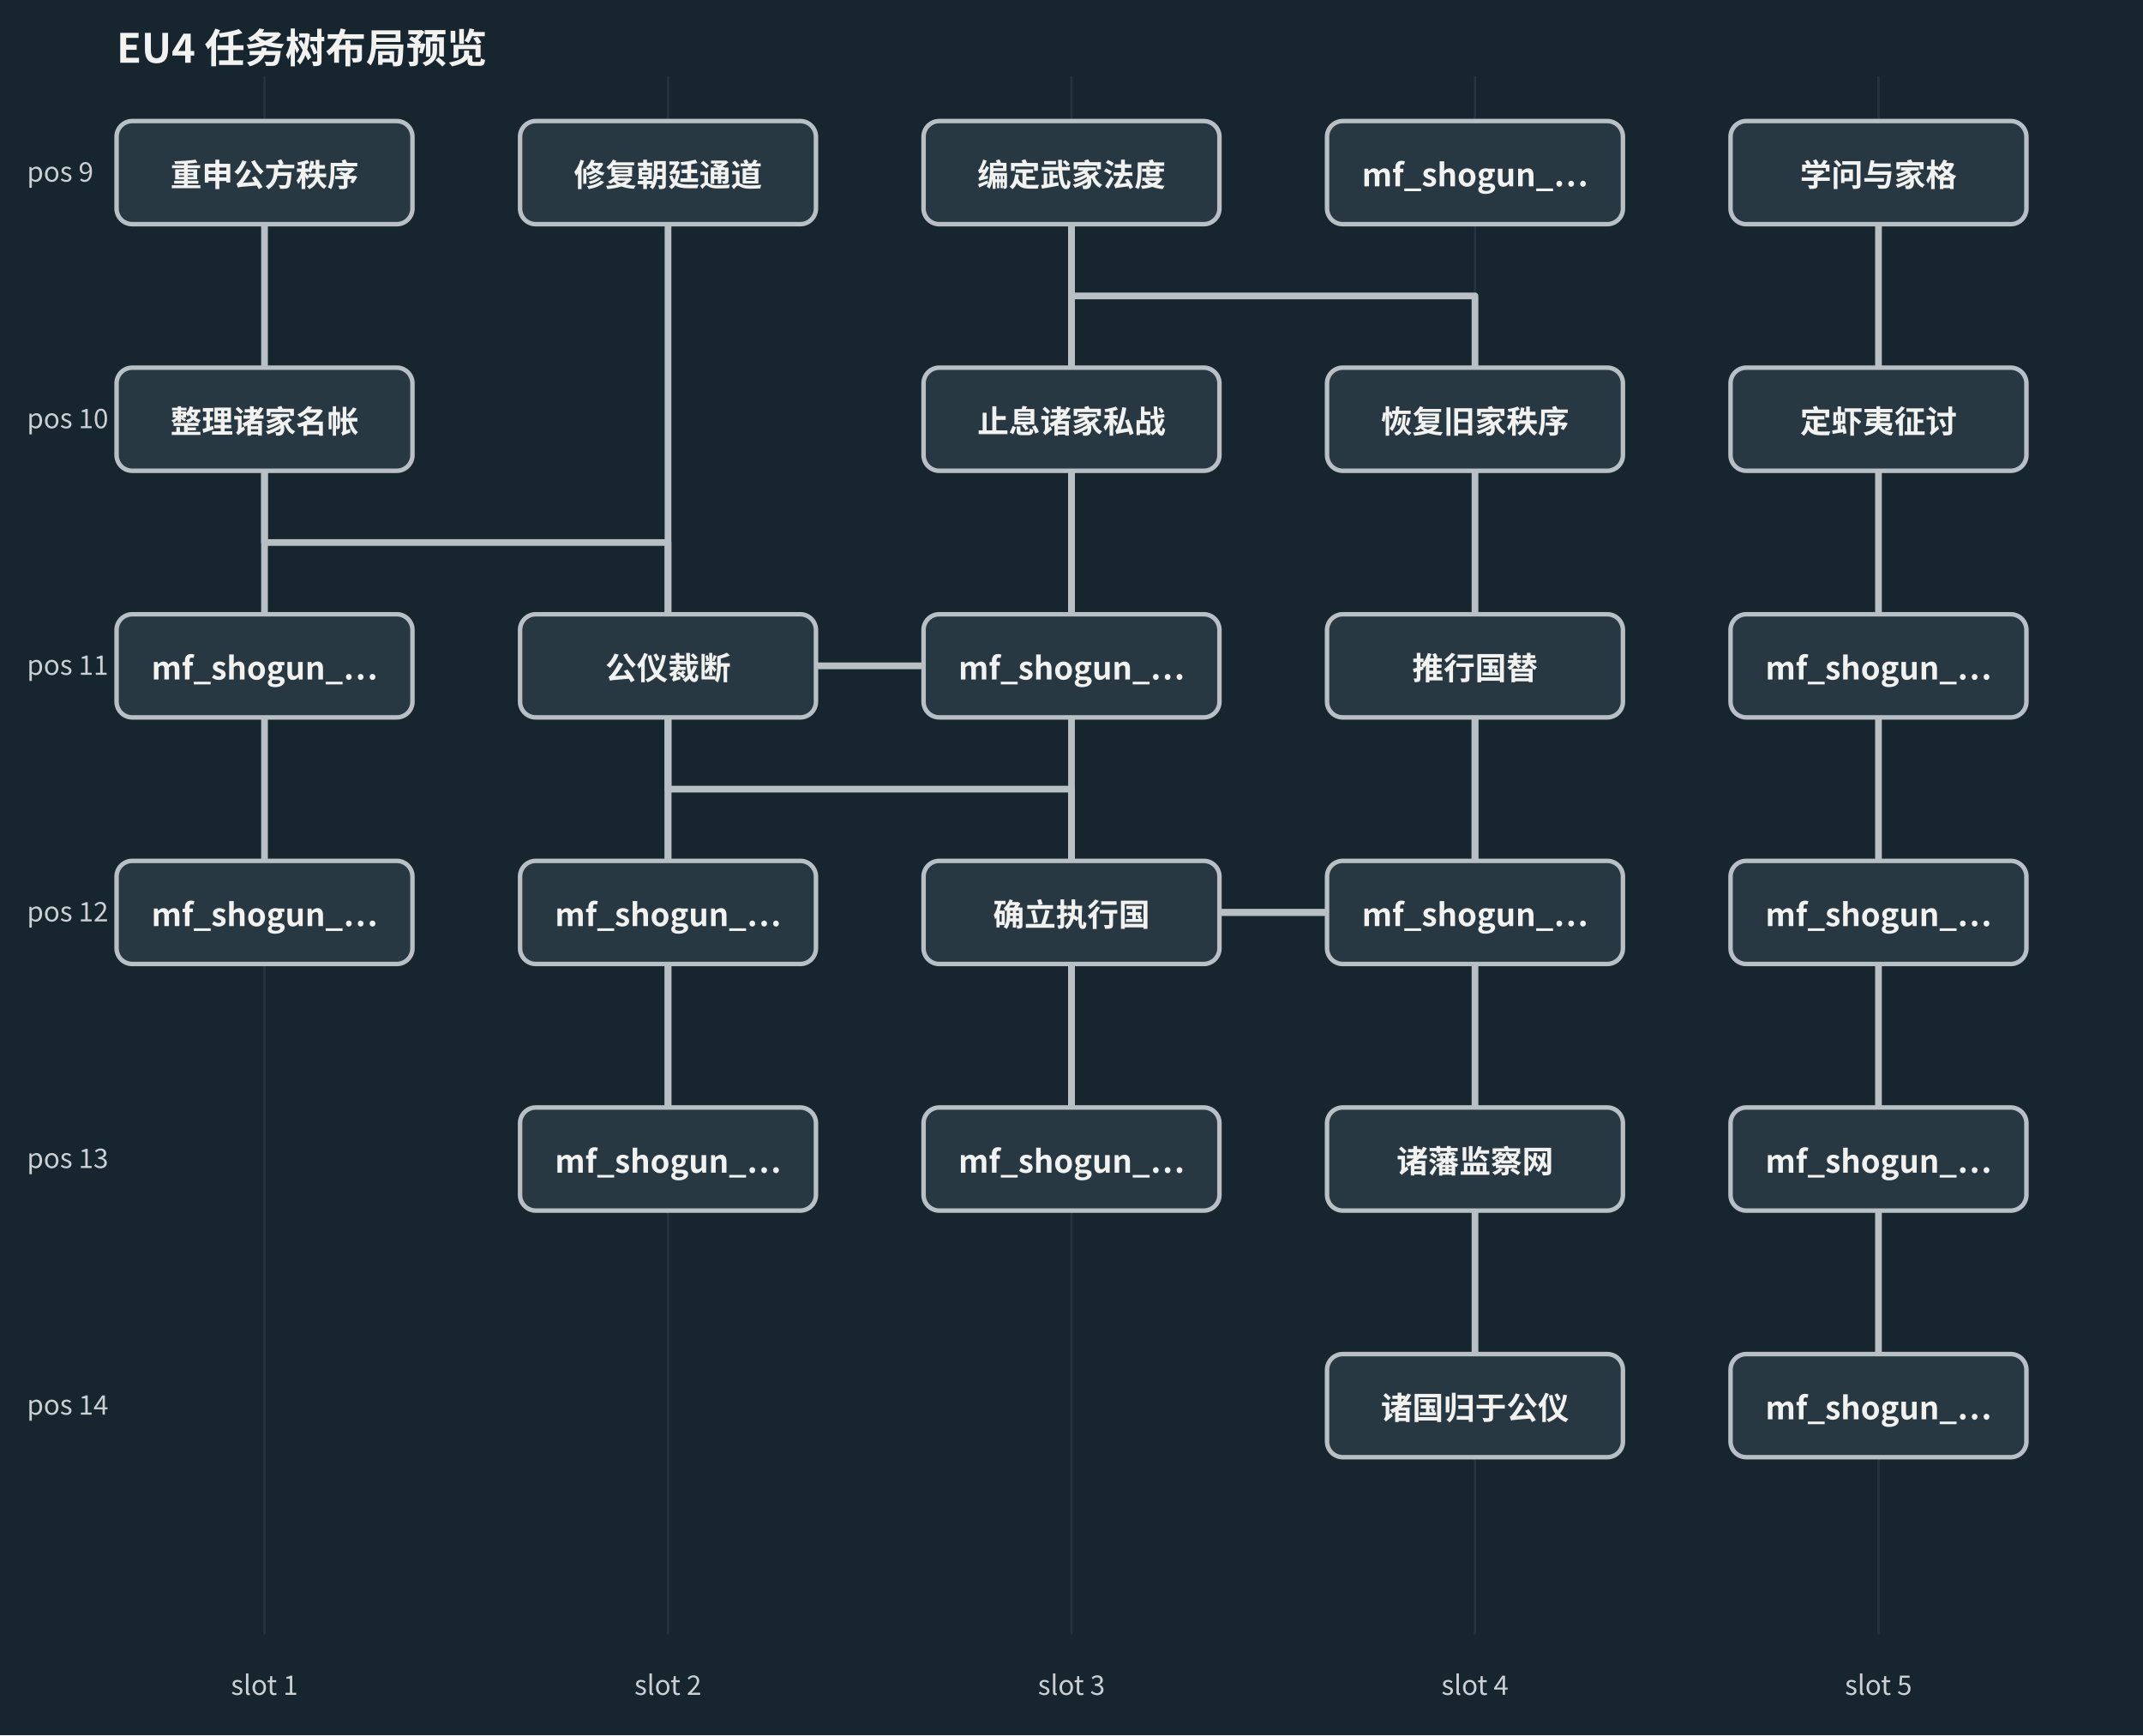
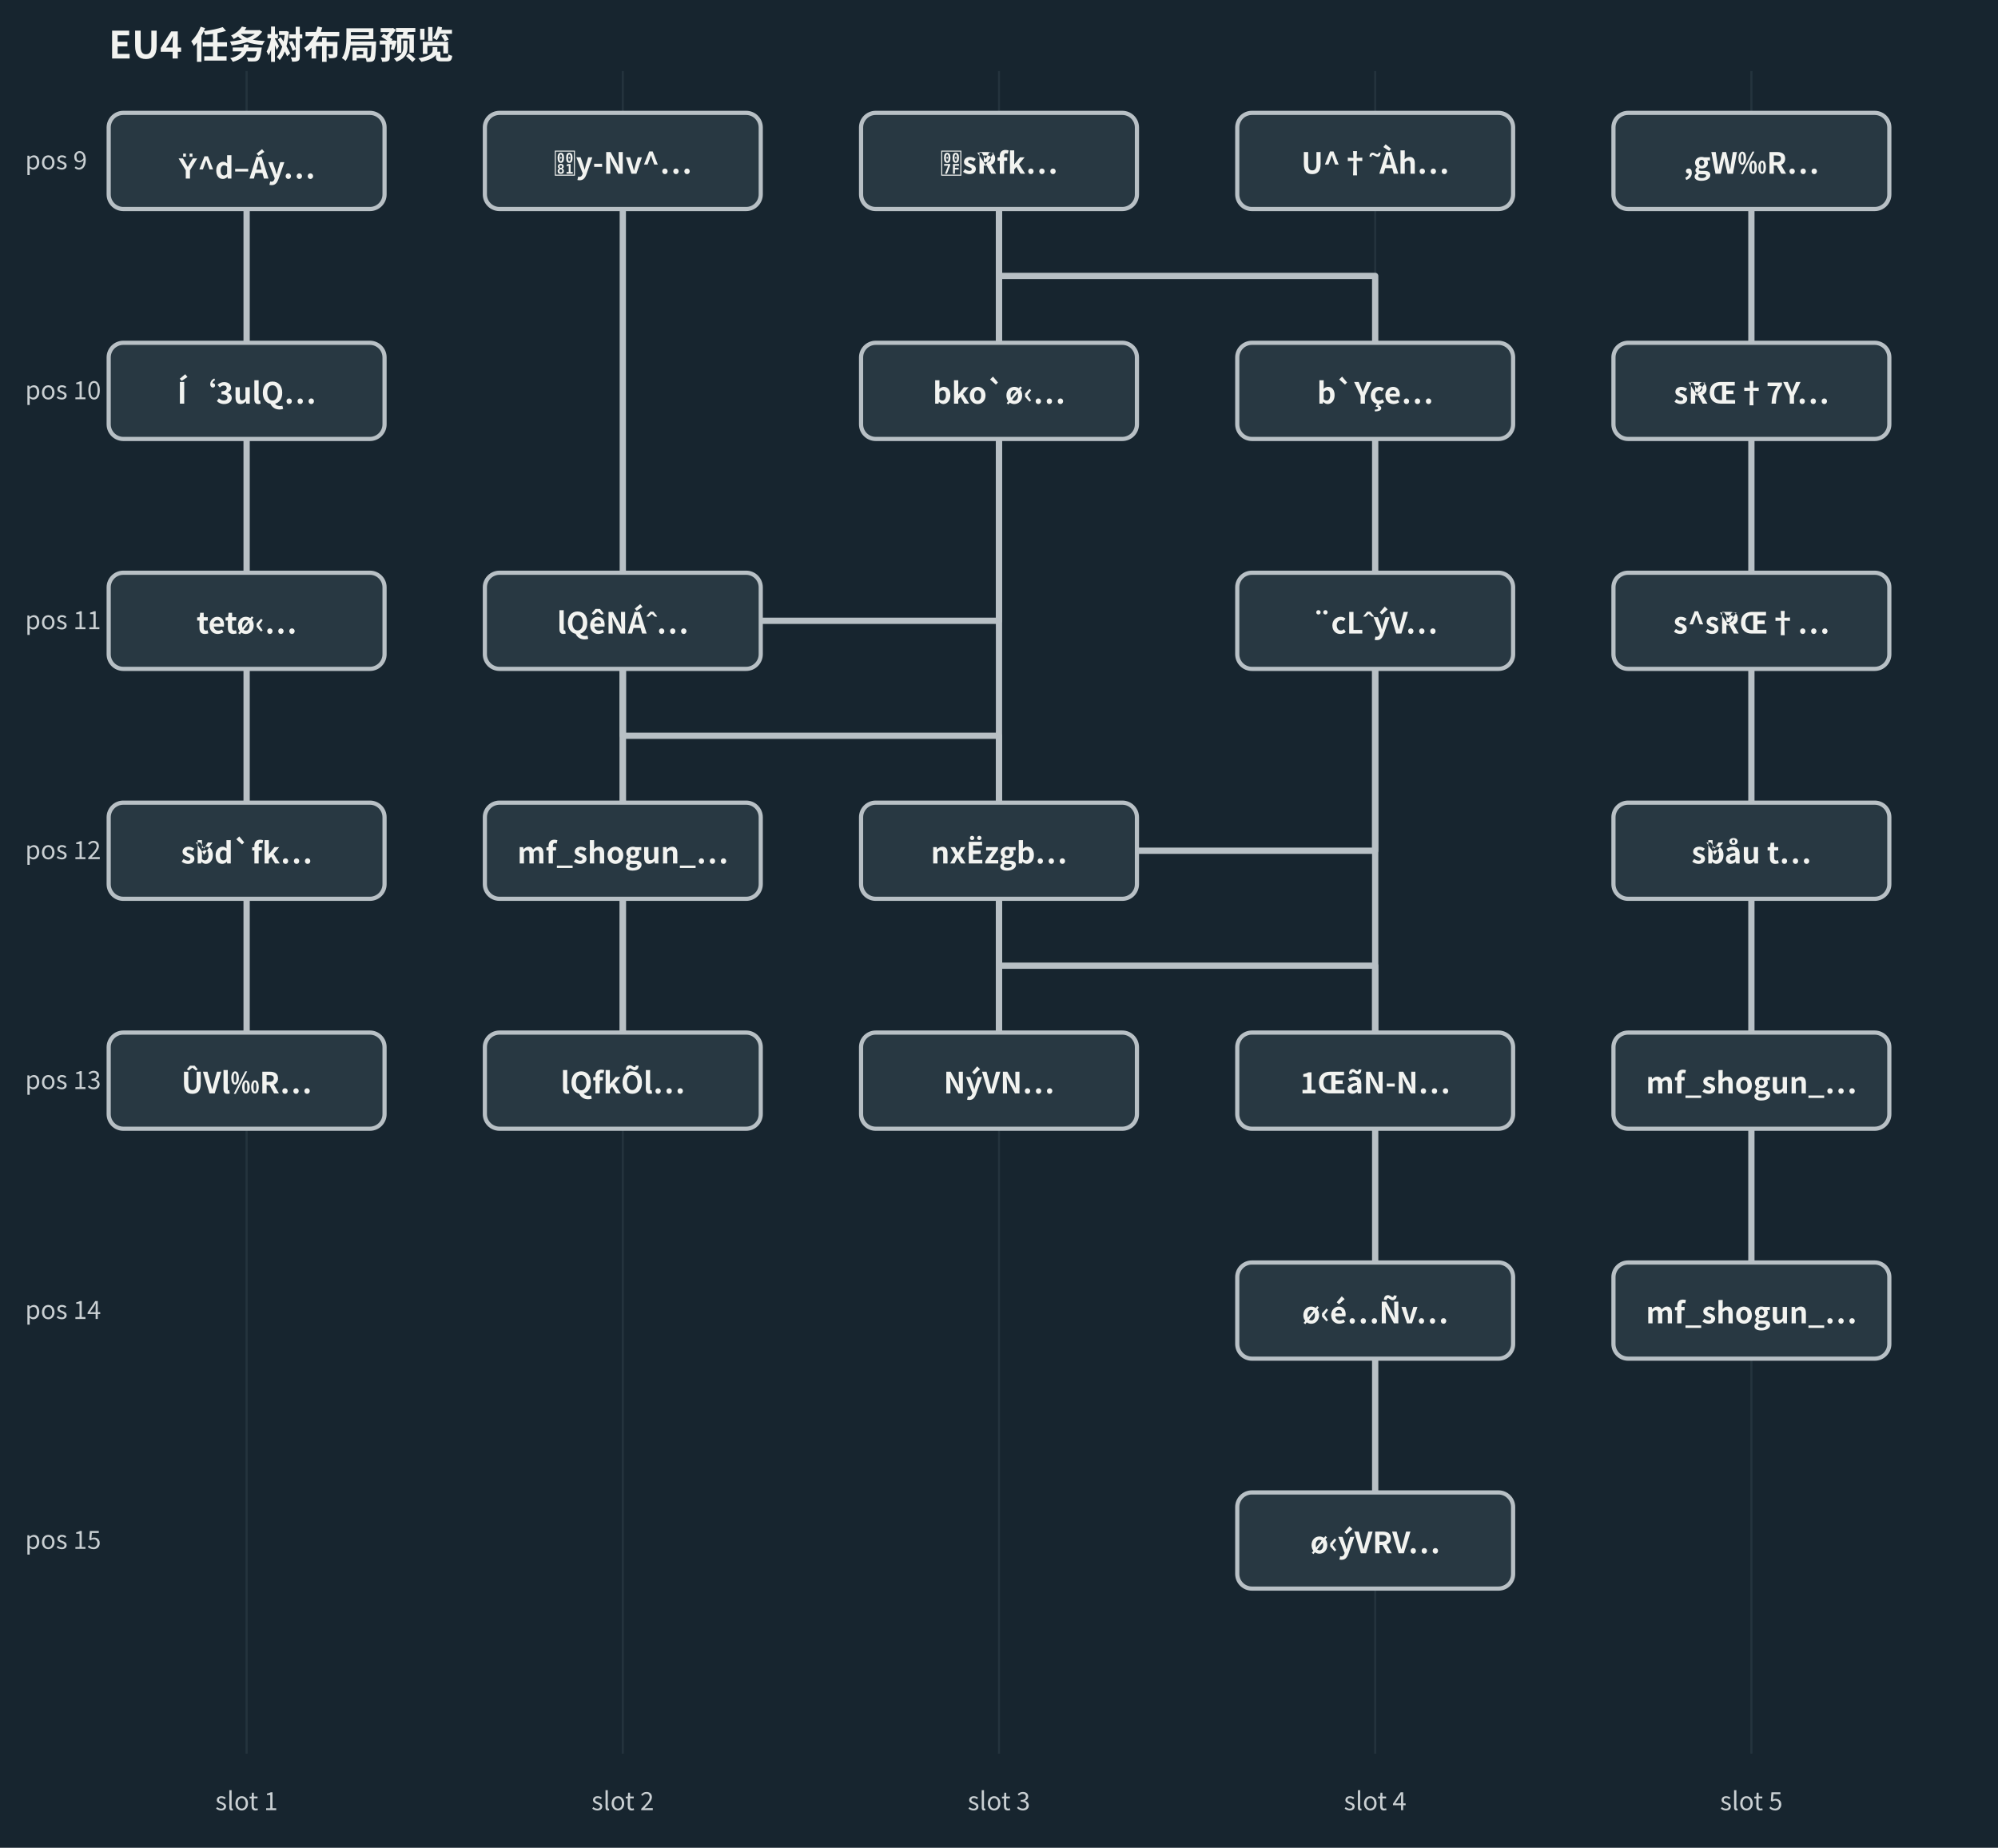
- <svg xmlns="http://www.w3.org/2000/svg" width="956" height="774" viewBox="0 0 956 774">
+ <svg xmlns="http://www.w3.org/2000/svg" width="956" height="884" viewBox="0 0 956 884">
  <style>
text{font-family:'Microsoft YaHei','Noto Sans CJK SC',Arial,sans-serif;}
.bg{fill:#17252f;}
.grid{stroke:#34444e;stroke-width:1;opacity:.45;}
.edge{fill:none;stroke:#b8c0c5;stroke-width:3;stroke-linecap:round;stroke-linejoin:round;}
.node{fill:#283842;stroke:#b8c0c5;stroke-width:2;rx:7;}
.nodeText{fill:#f2f3f0;font-size:14px;font-weight:700;text-anchor:middle;dominant-baseline:central;}
.caption{fill:#cad0d3;font-size:12px;}
.title{fill:#f2f3f0;font-size:18px;font-weight:700;}
</style>
  <rect class="bg" x="0" y="0" width="100%" height="100%" />
  <text class="title" x="52" y="28">EU4 任务树布局预览</text>
-   <line class="grid" x1="118.0" y1="34" x2="118.0" y2="729" />
-   <text class="caption" x="103.0" y="756">slot 1</text>
-   <line class="grid" x1="298.0" y1="34" x2="298.0" y2="729" />
-   <text class="caption" x="283.0" y="756">slot 2</text>
-   <line class="grid" x1="478.0" y1="34" x2="478.0" y2="729" />
-   <text class="caption" x="463.0" y="756">slot 3</text>
-   <line class="grid" x1="658.0" y1="34" x2="658.0" y2="729" />
-   <text class="caption" x="643.0" y="756">slot 4</text>
-   <line class="grid" x1="838.0" y1="34" x2="838.0" y2="729" />
-   <text class="caption" x="823.0" y="756">slot 5</text>
+   <line class="grid" x1="118.0" y1="34" x2="118.0" y2="839" />
+   <text class="caption" x="103.0" y="866">slot 1</text>
+   <line class="grid" x1="298.0" y1="34" x2="298.0" y2="839" />
+   <text class="caption" x="283.0" y="866">slot 2</text>
+   <line class="grid" x1="478.0" y1="34" x2="478.0" y2="839" />
+   <text class="caption" x="463.0" y="866">slot 3</text>
+   <line class="grid" x1="658.0" y1="34" x2="658.0" y2="839" />
+   <text class="caption" x="643.0" y="866">slot 4</text>
+   <line class="grid" x1="838.0" y1="34" x2="838.0" y2="839" />
+   <text class="caption" x="823.0" y="866">slot 5</text>
  <text class="caption" x="12" y="81.0">pos 9</text>
  <text class="caption" x="12" y="191.0">pos 10</text>
  <text class="caption" x="12" y="301.0">pos 11</text>
  <text class="caption" x="12" y="411.0">pos 12</text>
  <text class="caption" x="12" y="521.0">pos 13</text>
  <text class="caption" x="12" y="631.0">pos 14</text>
+   <text class="caption" x="12" y="741.0">pos 15</text>
  <polyline class="edge" points="118.0,100.0 118.0,132.0 118.0,132.0 118.0,164.0" />
  <polyline class="edge" points="118.0,210.0 118.0,242.0 118.0,242.0 118.0,274.0" />
  <polyline class="edge" points="118.0,320.0 118.0,352.0 118.0,352.0 118.0,384.0" />
+   <polyline class="edge" points="118.0,430.0 118.0,462.0 118.0,462.0 118.0,494.0" />
  <polyline class="edge" points="298.0,100.0 298.0,187.0 298.0,187.0 298.0,274.0" />
-   <polyline class="edge" points="118.0,210.0 118.0,242.0 298.0,242.0 298.0,274.0" />
  <polyline class="edge" points="298.0,320.0 298.0,352.0 298.0,352.0 298.0,384.0" />
  <polyline class="edge" points="298.0,430.0 298.0,462.0 298.0,462.0 298.0,494.0" />
  <polyline class="edge" points="478.0,100.0 478.0,297.0 298.0,297.0 298.0,494.0" />
  <polyline class="edge" points="478.0,100.0 478.0,132.0 478.0,132.0 478.0,164.0" />
-   <polyline class="edge" points="478.0,210.0 478.0,242.0 478.0,242.0 478.0,274.0" />
-   <polyline class="edge" points="478.0,320.0 478.0,352.0 478.0,352.0 478.0,384.0" />
+   <polyline class="edge" points="478.0,210.0 478.0,297.0 478.0,297.0 478.0,384.0" />
  <polyline class="edge" points="298.0,320.0 298.0,352.0 478.0,352.0 478.0,384.0" />
  <polyline class="edge" points="478.0,430.0 478.0,462.0 478.0,462.0 478.0,494.0" />
  <polyline class="edge" points="658.0,320.0 658.0,407.0 478.0,407.0 478.0,494.0" />
  <polyline class="edge" points="478.0,100.0 478.0,132.0 658.0,132.0 658.0,164.0" />
  <polyline class="edge" points="658.0,210.0 658.0,242.0 658.0,242.0 658.0,274.0" />
-   <polyline class="edge" points="658.0,320.0 658.0,352.0 658.0,352.0 658.0,384.0" />
-   <polyline class="edge" points="478.0,430.0 478.0,407.0 658.0,407.0 658.0,384.0" />
-   <polyline class="edge" points="658.0,430.0 658.0,462.0 658.0,462.0 658.0,494.0" />
+   <polyline class="edge" points="658.0,320.0 658.0,407.0 658.0,407.0 658.0,494.0" />
+   <polyline class="edge" points="478.0,430.0 478.0,462.0 658.0,462.0 658.0,494.0" />
  <polyline class="edge" points="658.0,540.0 658.0,572.0 658.0,572.0 658.0,604.0" />
+   <polyline class="edge" points="658.0,650.0 658.0,682.0 658.0,682.0 658.0,714.0" />
  <polyline class="edge" points="838.0,100.0 838.0,132.0 838.0,132.0 838.0,164.0" />
  <polyline class="edge" points="838.0,210.0 838.0,242.0 838.0,242.0 838.0,274.0" />
  <polyline class="edge" points="838.0,320.0 838.0,352.0 838.0,352.0 838.0,384.0" />
  <polyline class="edge" points="838.0,430.0 838.0,462.0 838.0,462.0 838.0,494.0" />
  <polyline class="edge" points="838.0,540.0 838.0,572.0 838.0,572.0 838.0,604.0" />
  <g>
    <rect class="node" x="52.0" y="54.0" width="132" height="46" />
-     <text class="nodeText" x="118.0" y="77.0">重申公方秩序</text>
+     <text class="nodeText" x="118.0" y="77.0">Ÿ^d–Áy…</text>
  </g>
  <g>
    <rect class="node" x="52.0" y="164.0" width="132" height="46" />
-     <text class="nodeText" x="118.0" y="187.0">整理诸家名帐</text>
+     <text class="nodeText" x="118.0" y="187.0">Í‘3ulQ…</text>
  </g>
  <g>
    <rect class="node" x="52.0" y="274.0" width="132" height="46" />
-     <text class="nodeText" x="118.0" y="297.0">mf_shogun_…</text>
+     <text class="nodeText" x="118.0" y="297.0">tetø‹…</text>
  </g>
  <g>
    <rect class="node" x="52.0" y="384.0" width="132" height="46" />
-     <text class="nodeText" x="118.0" y="407.0">mf_shogun_…</text>
+     <text class="nodeText" x="118.0" y="407.0">šbd`fk…</text>
+   </g>
+   <g>
+     <rect class="node" x="52.0" y="494.0" width="132" height="46" />
+     <text class="nodeText" x="118.0" y="517.0">ÛVl‰R…</text>
  </g>
  <g>
    <rect class="node" x="232.0" y="54.0" width="132" height="46" />
-     <text class="nodeText" x="298.0" y="77.0">修复朝廷通道</text>
+     <text class="nodeText" x="298.0" y="77.0">y-Nv^…</text>
  </g>
  <g>
    <rect class="node" x="232.0" y="274.0" width="132" height="46" />
-     <text class="nodeText" x="298.0" y="297.0">公仪裁断</text>
+     <text class="nodeText" x="298.0" y="297.0">lQêNÁˆ…</text>
  </g>
  <g>
    <rect class="node" x="232.0" y="384.0" width="132" height="46" />
    <text class="nodeText" x="298.0" y="407.0">mf_shogun_…</text>
  </g>
  <g>
    <rect class="node" x="232.0" y="494.0" width="132" height="46" />
-     <text class="nodeText" x="298.0" y="517.0">mf_shogun_…</text>
+     <text class="nodeText" x="298.0" y="517.0">lQfkÕl…</text>
  </g>
  <g>
    <rect class="node" x="412.0" y="54.0" width="132" height="46" />
-     <text class="nodeText" x="478.0" y="77.0">编定武家法度</text>
+     <text class="nodeText" x="478.0" y="77.0">šRfk…</text>
  </g>
  <g>
    <rect class="node" x="412.0" y="164.0" width="132" height="46" />
-     <text class="nodeText" x="478.0" y="187.0">止息诸家私战</text>
-   </g>
-   <g>
-     <rect class="node" x="412.0" y="274.0" width="132" height="46" />
-     <text class="nodeText" x="478.0" y="297.0">mf_shogun_…</text>
+     <text class="nodeText" x="478.0" y="187.0">bko`ø‹…</text>
  </g>
  <g>
    <rect class="node" x="412.0" y="384.0" width="132" height="46" />
-     <text class="nodeText" x="478.0" y="407.0">确立执行国</text>
+     <text class="nodeText" x="478.0" y="407.0">nxËzgb…</text>
  </g>
  <g>
    <rect class="node" x="412.0" y="494.0" width="132" height="46" />
-     <text class="nodeText" x="478.0" y="517.0">mf_shogun_…</text>
+     <text class="nodeText" x="478.0" y="517.0">NýVN…</text>
  </g>
  <g>
    <rect class="node" x="592.0" y="54.0" width="132" height="46" />
-     <text class="nodeText" x="658.0" y="77.0">mf_shogun_…</text>
+     <text class="nodeText" x="658.0" y="77.0">U^†˜Àh…</text>
  </g>
  <g>
    <rect class="node" x="592.0" y="164.0" width="132" height="46" />
-     <text class="nodeText" x="658.0" y="187.0">恢复旧家秩序</text>
+     <text class="nodeText" x="658.0" y="187.0">b`Yçe…</text>
  </g>
  <g>
    <rect class="node" x="592.0" y="274.0" width="132" height="46" />
-     <text class="nodeText" x="658.0" y="297.0">推行国替</text>
-   </g>
-   <g>
-     <rect class="node" x="592.0" y="384.0" width="132" height="46" />
-     <text class="nodeText" x="658.0" y="407.0">mf_shogun_…</text>
+     <text class="nodeText" x="658.0" y="297.0">¨cLˆýV…</text>
  </g>
  <g>
    <rect class="node" x="592.0" y="494.0" width="132" height="46" />
-     <text class="nodeText" x="658.0" y="517.0">诸藩监察网</text>
+     <text class="nodeText" x="658.0" y="517.0">1ŒãN-N…</text>
  </g>
  <g>
    <rect class="node" x="592.0" y="604.0" width="132" height="46" />
-     <text class="nodeText" x="658.0" y="627.0">诸国归于公仪</text>
+     <text class="nodeText" x="658.0" y="627.0">ø‹é…Ñv…</text>
+   </g>
+   <g>
+     <rect class="node" x="592.0" y="714.0" width="132" height="46" />
+     <text class="nodeText" x="658.0" y="737.0">ø‹ýVRV…</text>
  </g>
  <g>
    <rect class="node" x="772.0" y="54.0" width="132" height="46" />
-     <text class="nodeText" x="838.0" y="77.0">学问与家格</text>
+     <text class="nodeText" x="838.0" y="77.0">,gW‰R…</text>
  </g>
  <g>
    <rect class="node" x="772.0" y="164.0" width="132" height="46" />
-     <text class="nodeText" x="838.0" y="187.0">定虾夷征讨</text>
+     <text class="nodeText" x="838.0" y="187.0">šRŒ†7Y…</text>
  </g>
  <g>
    <rect class="node" x="772.0" y="274.0" width="132" height="46" />
-     <text class="nodeText" x="838.0" y="297.0">mf_shogun_…</text>
+     <text class="nodeText" x="838.0" y="297.0">s^šRŒ†…</text>
  </g>
  <g>
    <rect class="node" x="772.0" y="384.0" width="132" height="46" />
-     <text class="nodeText" x="838.0" y="407.0">mf_shogun_…</text>
+     <text class="nodeText" x="838.0" y="407.0">šbåu	t…</text>
  </g>
  <g>
    <rect class="node" x="772.0" y="494.0" width="132" height="46" />
    <text class="nodeText" x="838.0" y="517.0">mf_shogun_…</text>
  </g>
  <g>
    <rect class="node" x="772.0" y="604.0" width="132" height="46" />
    <text class="nodeText" x="838.0" y="627.0">mf_shogun_…</text>
  </g>
</svg>
